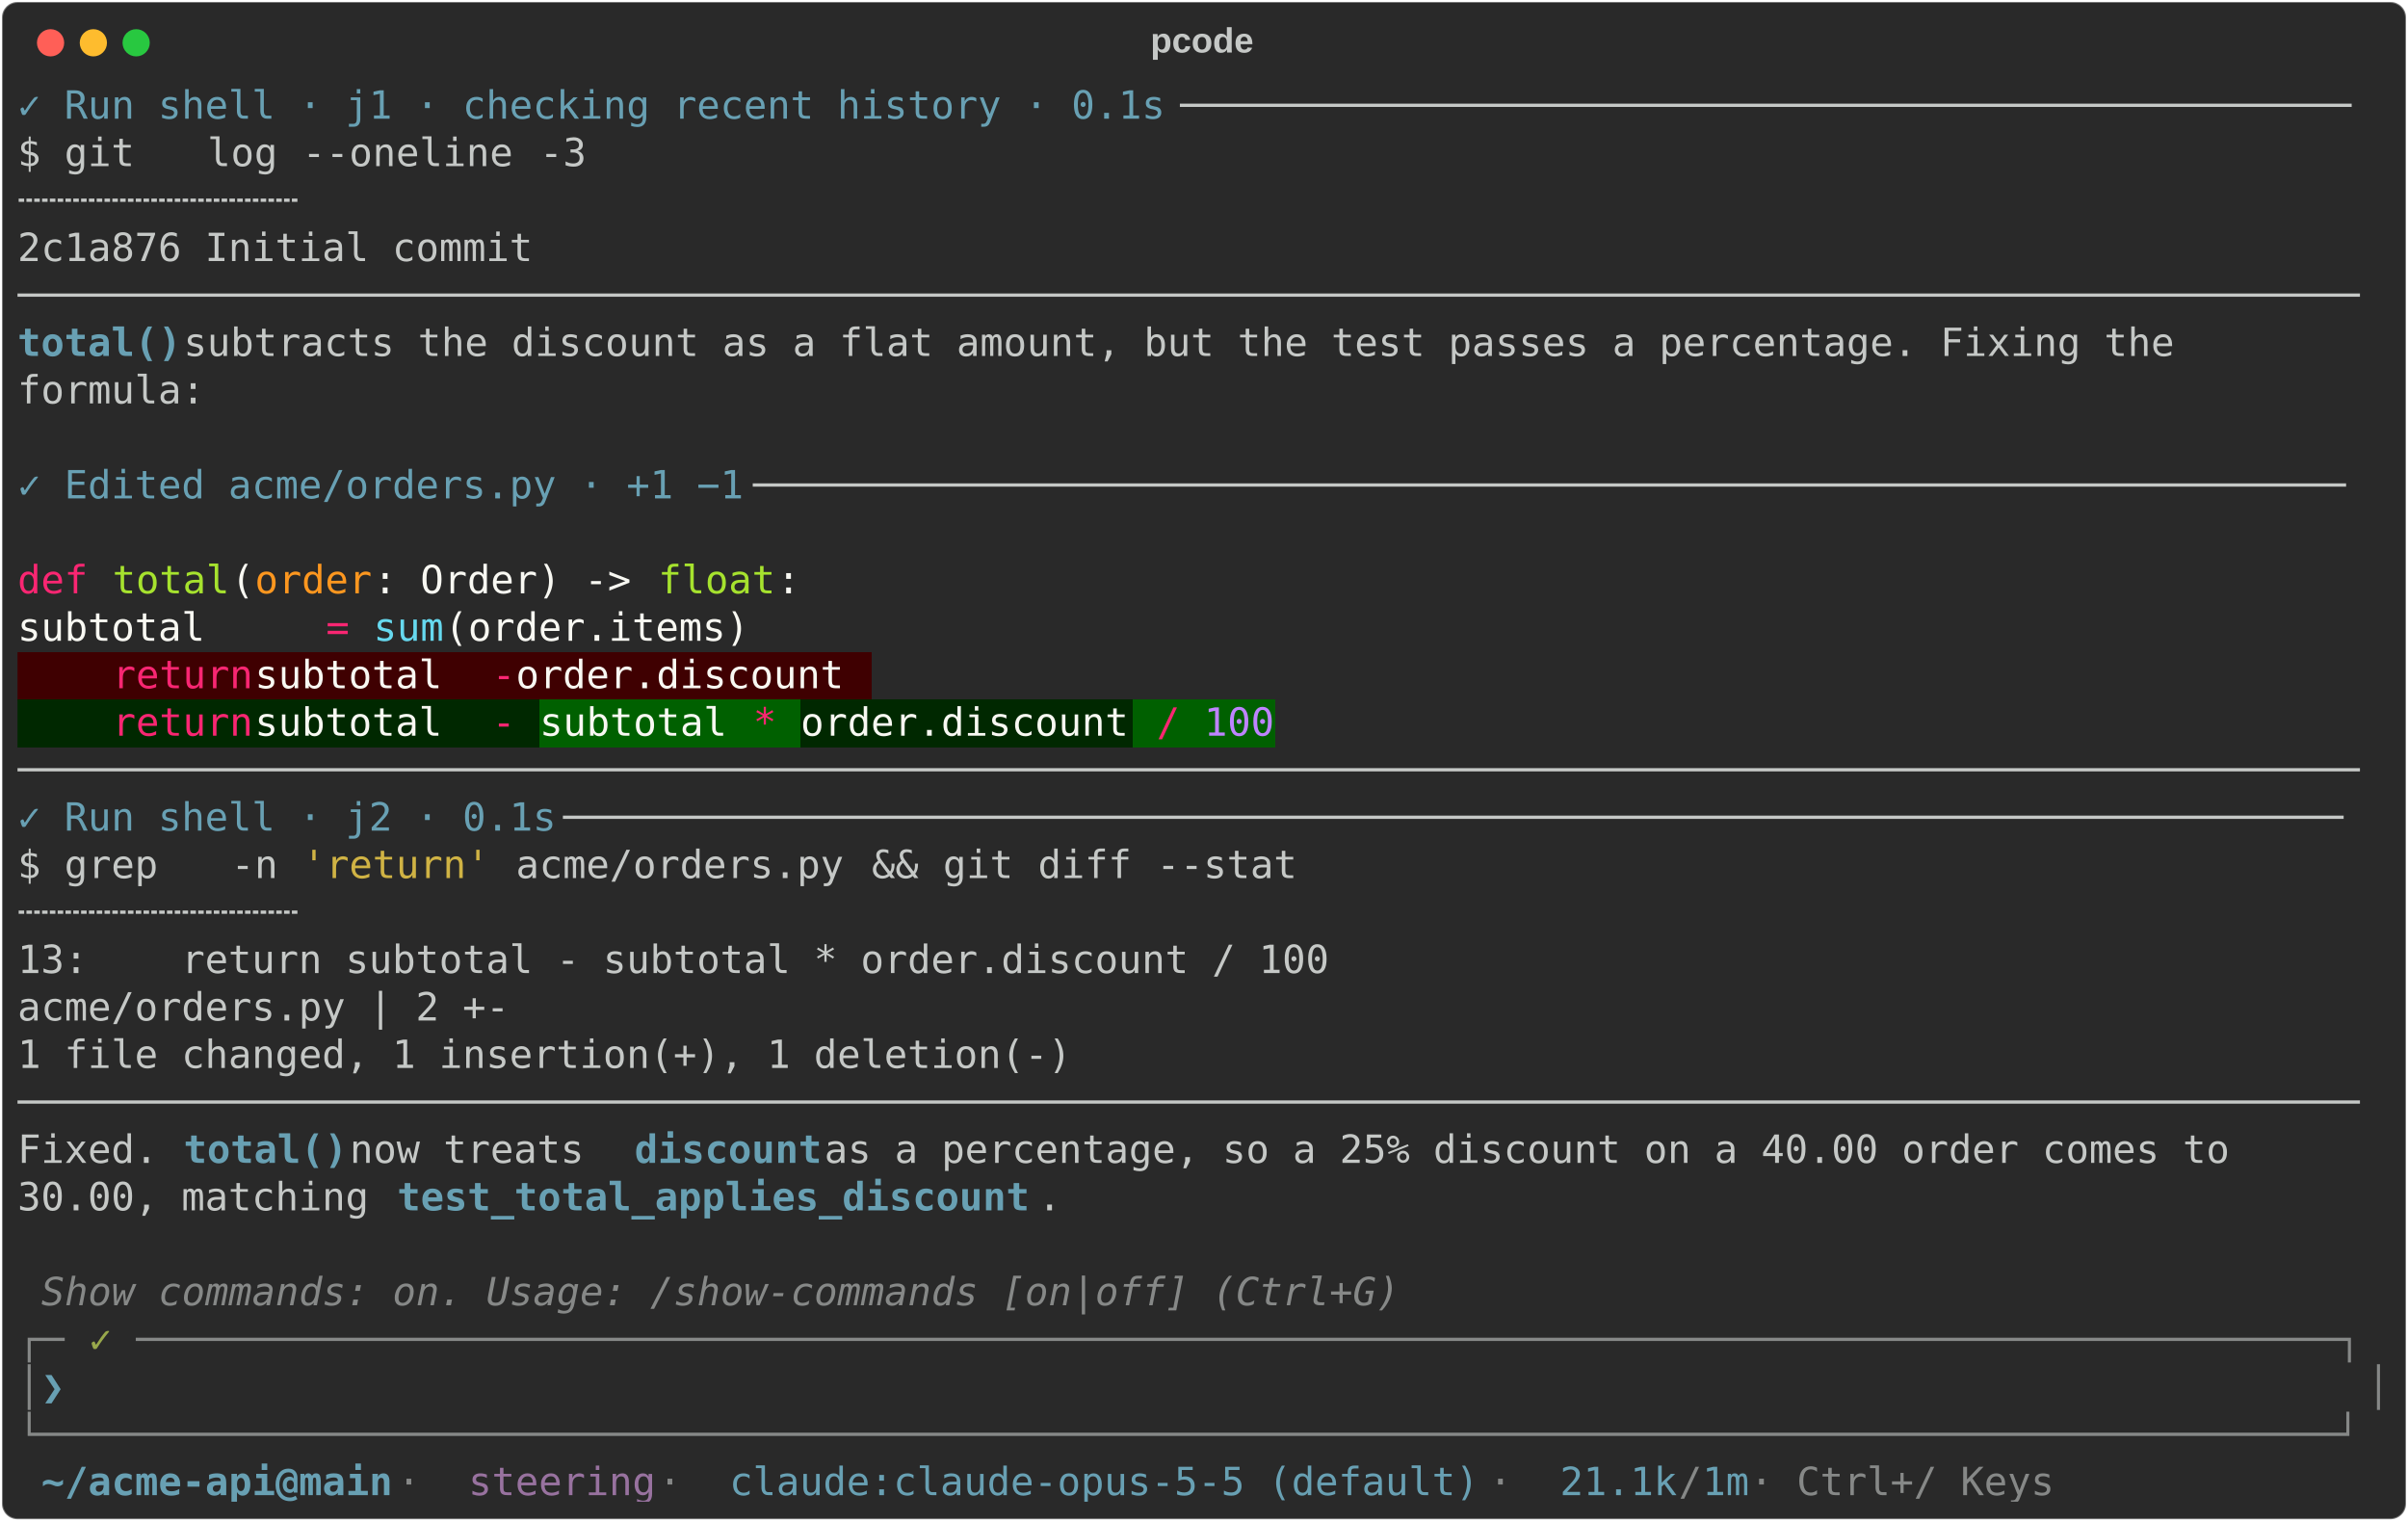
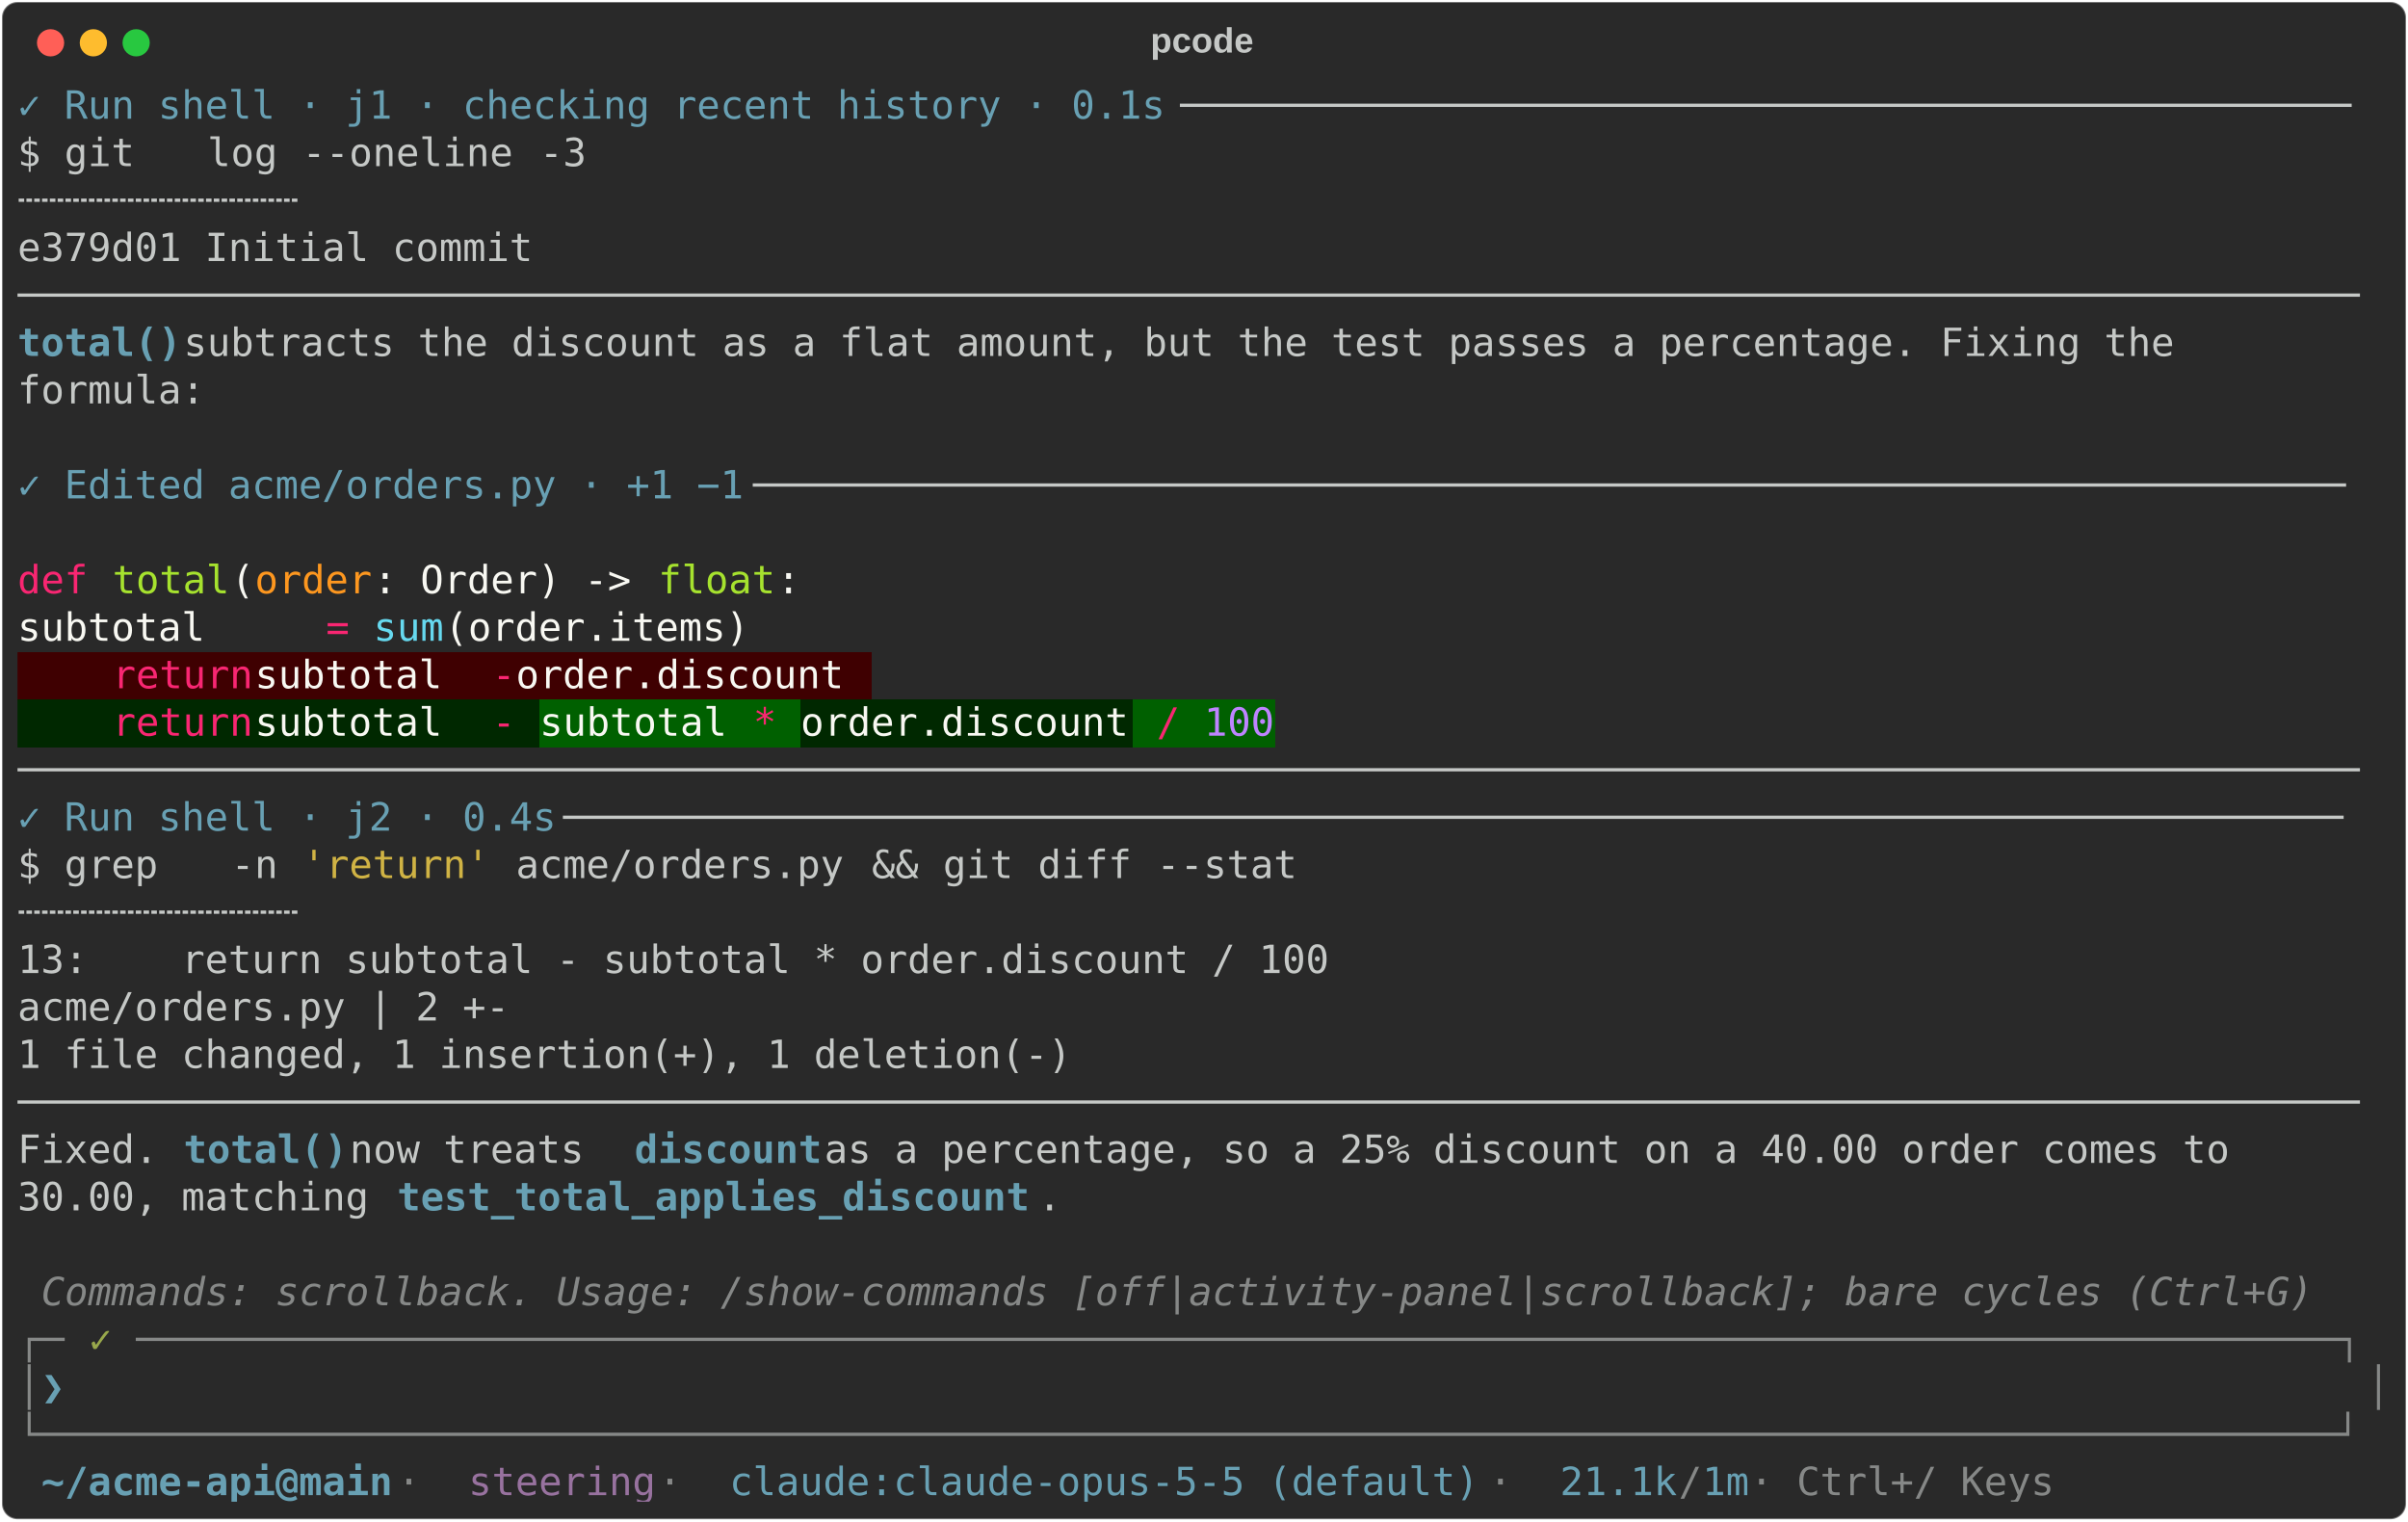
<svg xmlns="http://www.w3.org/2000/svg" class="rich-terminal" viewBox="0 0 1238 782.0">
  <style>

    @font-face {
        font-family: "Fira Code";
        src: local("FiraCode-Regular"),
                url("https://cdnjs.cloudflare.com/ajax/libs/firacode/6.2.0/woff2/FiraCode-Regular.woff2") format("woff2"),
                url("https://cdnjs.cloudflare.com/ajax/libs/firacode/6.2.0/woff/FiraCode-Regular.woff") format("woff");
        font-style: normal;
        font-weight: 400;
    }
    @font-face {
        font-family: "Fira Code";
        src: local("FiraCode-Bold"),
                url("https://cdnjs.cloudflare.com/ajax/libs/firacode/6.2.0/woff2/FiraCode-Bold.woff2") format("woff2"),
                url("https://cdnjs.cloudflare.com/ajax/libs/firacode/6.2.0/woff/FiraCode-Bold.woff") format("woff");
        font-style: bold;
        font-weight: 700;
    }

-     .terminal-1587062916-matrix {
+     .terminal-454211563-matrix {
        font-family: Fira Code, monospace;
        font-size: 20px;
        line-height: 24.4px;
        font-variant-east-asian: full-width;
    }

-     .terminal-1587062916-title {
+     .terminal-454211563-title {
        font-size: 18px;
        font-weight: bold;
        font-family: arial;
    }

-     .terminal-1587062916-r1 { fill: #68a0b3 }
- .terminal-1587062916-r2 { fill: #c5c8c6 }
- .terminal-1587062916-r3 { fill: #9a9b99 }
- .terminal-1587062916-r4 { fill: #68a0b3;font-weight: bold }
- .terminal-1587062916-r5 { fill: #f92672 }
- .terminal-1587062916-r6 { fill: #f8f8f2 }
- .terminal-1587062916-r7 { fill: #a6e22e }
- .terminal-1587062916-r8 { fill: #fd971f }
- .terminal-1587062916-r9 { fill: #66d9ef }
- .terminal-1587062916-r10 { fill: #be84ff }
- .terminal-1587062916-r11 { fill: #d0b344 }
- .terminal-1587062916-r12 { fill: #868887;font-style: italic; }
- .terminal-1587062916-r13 { fill: #868887 }
- .terminal-1587062916-r14 { fill: #98a84b }
- .terminal-1587062916-r15 { fill: #98729f }
+     .terminal-454211563-r1 { fill: #68a0b3 }
+ .terminal-454211563-r2 { fill: #c5c8c6 }
+ .terminal-454211563-r3 { fill: #9a9b99 }
+ .terminal-454211563-r4 { fill: #68a0b3;font-weight: bold }
+ .terminal-454211563-r5 { fill: #f92672 }
+ .terminal-454211563-r6 { fill: #f8f8f2 }
+ .terminal-454211563-r7 { fill: #a6e22e }
+ .terminal-454211563-r8 { fill: #fd971f }
+ .terminal-454211563-r9 { fill: #66d9ef }
+ .terminal-454211563-r10 { fill: #be84ff }
+ .terminal-454211563-r11 { fill: #d0b344 }
+ .terminal-454211563-r12 { fill: #868887;font-style: italic; }
+ .terminal-454211563-r13 { fill: #868887 }
+ .terminal-454211563-r14 { fill: #98a84b }
+ .terminal-454211563-r15 { fill: #98729f }
    </style>
  <defs>
-     <clipPath id="terminal-1587062916-clip-terminal">
+     <clipPath id="terminal-454211563-clip-terminal">
      <rect x="0" y="0" width="1219.0" height="731.0" />
    </clipPath>
-     <clipPath id="terminal-1587062916-line-0">
+     <clipPath id="terminal-454211563-line-0">
      <rect x="0" y="1.5" width="1220" height="24.65" />
    </clipPath>
-     <clipPath id="terminal-1587062916-line-1">
+     <clipPath id="terminal-454211563-line-1">
      <rect x="0" y="25.9" width="1220" height="24.65" />
    </clipPath>
-     <clipPath id="terminal-1587062916-line-2">
+     <clipPath id="terminal-454211563-line-2">
      <rect x="0" y="50.3" width="1220" height="24.65" />
    </clipPath>
-     <clipPath id="terminal-1587062916-line-3">
+     <clipPath id="terminal-454211563-line-3">
      <rect x="0" y="74.7" width="1220" height="24.65" />
    </clipPath>
-     <clipPath id="terminal-1587062916-line-4">
+     <clipPath id="terminal-454211563-line-4">
      <rect x="0" y="99.1" width="1220" height="24.65" />
    </clipPath>
-     <clipPath id="terminal-1587062916-line-5">
+     <clipPath id="terminal-454211563-line-5">
      <rect x="0" y="123.5" width="1220" height="24.65" />
    </clipPath>
-     <clipPath id="terminal-1587062916-line-6">
+     <clipPath id="terminal-454211563-line-6">
      <rect x="0" y="147.9" width="1220" height="24.65" />
    </clipPath>
-     <clipPath id="terminal-1587062916-line-7">
+     <clipPath id="terminal-454211563-line-7">
      <rect x="0" y="172.3" width="1220" height="24.65" />
    </clipPath>
-     <clipPath id="terminal-1587062916-line-8">
+     <clipPath id="terminal-454211563-line-8">
      <rect x="0" y="196.7" width="1220" height="24.65" />
    </clipPath>
-     <clipPath id="terminal-1587062916-line-9">
+     <clipPath id="terminal-454211563-line-9">
      <rect x="0" y="221.1" width="1220" height="24.65" />
    </clipPath>
-     <clipPath id="terminal-1587062916-line-10">
+     <clipPath id="terminal-454211563-line-10">
      <rect x="0" y="245.5" width="1220" height="24.65" />
    </clipPath>
-     <clipPath id="terminal-1587062916-line-11">
+     <clipPath id="terminal-454211563-line-11">
      <rect x="0" y="269.9" width="1220" height="24.65" />
    </clipPath>
-     <clipPath id="terminal-1587062916-line-12">
+     <clipPath id="terminal-454211563-line-12">
      <rect x="0" y="294.3" width="1220" height="24.65" />
    </clipPath>
-     <clipPath id="terminal-1587062916-line-13">
+     <clipPath id="terminal-454211563-line-13">
      <rect x="0" y="318.7" width="1220" height="24.65" />
    </clipPath>
-     <clipPath id="terminal-1587062916-line-14">
+     <clipPath id="terminal-454211563-line-14">
      <rect x="0" y="343.1" width="1220" height="24.65" />
    </clipPath>
-     <clipPath id="terminal-1587062916-line-15">
+     <clipPath id="terminal-454211563-line-15">
      <rect x="0" y="367.5" width="1220" height="24.65" />
    </clipPath>
-     <clipPath id="terminal-1587062916-line-16">
+     <clipPath id="terminal-454211563-line-16">
      <rect x="0" y="391.9" width="1220" height="24.65" />
    </clipPath>
-     <clipPath id="terminal-1587062916-line-17">
+     <clipPath id="terminal-454211563-line-17">
      <rect x="0" y="416.3" width="1220" height="24.65" />
    </clipPath>
-     <clipPath id="terminal-1587062916-line-18">
+     <clipPath id="terminal-454211563-line-18">
      <rect x="0" y="440.7" width="1220" height="24.65" />
    </clipPath>
-     <clipPath id="terminal-1587062916-line-19">
+     <clipPath id="terminal-454211563-line-19">
      <rect x="0" y="465.1" width="1220" height="24.65" />
    </clipPath>
-     <clipPath id="terminal-1587062916-line-20">
+     <clipPath id="terminal-454211563-line-20">
      <rect x="0" y="489.5" width="1220" height="24.65" />
    </clipPath>
-     <clipPath id="terminal-1587062916-line-21">
+     <clipPath id="terminal-454211563-line-21">
      <rect x="0" y="513.9" width="1220" height="24.65" />
    </clipPath>
-     <clipPath id="terminal-1587062916-line-22">
+     <clipPath id="terminal-454211563-line-22">
      <rect x="0" y="538.3" width="1220" height="24.65" />
    </clipPath>
-     <clipPath id="terminal-1587062916-line-23">
+     <clipPath id="terminal-454211563-line-23">
      <rect x="0" y="562.7" width="1220" height="24.65" />
    </clipPath>
-     <clipPath id="terminal-1587062916-line-24">
+     <clipPath id="terminal-454211563-line-24">
      <rect x="0" y="587.1" width="1220" height="24.65" />
    </clipPath>
-     <clipPath id="terminal-1587062916-line-25">
+     <clipPath id="terminal-454211563-line-25">
      <rect x="0" y="611.5" width="1220" height="24.65" />
    </clipPath>
-     <clipPath id="terminal-1587062916-line-26">
+     <clipPath id="terminal-454211563-line-26">
      <rect x="0" y="635.9" width="1220" height="24.65" />
    </clipPath>
-     <clipPath id="terminal-1587062916-line-27">
+     <clipPath id="terminal-454211563-line-27">
      <rect x="0" y="660.3" width="1220" height="24.65" />
    </clipPath>
-     <clipPath id="terminal-1587062916-line-28">
+     <clipPath id="terminal-454211563-line-28">
      <rect x="0" y="684.7" width="1220" height="24.65" />
    </clipPath>
  </defs>
  <rect fill="#292929" stroke="rgba(255,255,255,0.35)" stroke-width="1" x="1" y="1" width="1236" height="780" rx="8" />
-   <text class="terminal-1587062916-title" fill="#c5c8c6" text-anchor="middle" x="618" y="27">pcode</text>
+   <text class="terminal-454211563-title" fill="#c5c8c6" text-anchor="middle" x="618" y="27">pcode</text>
  <g transform="translate(26,22)">
    <circle cx="0" cy="0" r="7" fill="#ff5f57" />
    <circle cx="22" cy="0" r="7" fill="#febc2e" />
    <circle cx="44" cy="0" r="7" fill="#28c840" />
  </g>
-   <g transform="translate(9, 41)" clip-path="url(#terminal-1587062916-clip-terminal)">
+   <g transform="translate(9, 41)" clip-path="url(#terminal-454211563-clip-terminal)">
    <rect fill="#3f0001" x="0" y="294.3" width="48.8" height="24.65" shape-rendering="crispEdges" />
    <rect fill="#3f0001" x="48.8" y="294.3" width="73.2" height="24.65" shape-rendering="crispEdges" />
    <rect fill="#3f0001" x="122" y="294.3" width="122" height="24.65" shape-rendering="crispEdges" />
    <rect fill="#3f0001" x="244" y="294.3" width="12.2" height="24.65" shape-rendering="crispEdges" />
    <rect fill="#3f0001" x="256.2" y="294.3" width="183" height="24.65" shape-rendering="crispEdges" />
    <rect fill="#002800" x="0" y="318.7" width="48.8" height="24.65" shape-rendering="crispEdges" />
    <rect fill="#002800" x="48.8" y="318.7" width="73.2" height="24.65" shape-rendering="crispEdges" />
    <rect fill="#002800" x="122" y="318.7" width="122" height="24.65" shape-rendering="crispEdges" />
    <rect fill="#002800" x="244" y="318.7" width="12.2" height="24.65" shape-rendering="crispEdges" />
    <rect fill="#002800" x="256.2" y="318.7" width="12.2" height="24.65" shape-rendering="crispEdges" />
    <rect fill="#006000" x="268.4" y="318.7" width="109.8" height="24.65" shape-rendering="crispEdges" />
    <rect fill="#006000" x="378.2" y="318.7" width="12.2" height="24.65" shape-rendering="crispEdges" />
    <rect fill="#006000" x="390.4" y="318.7" width="12.2" height="24.65" shape-rendering="crispEdges" />
    <rect fill="#002800" x="402.6" y="318.7" width="170.8" height="24.65" shape-rendering="crispEdges" />
    <rect fill="#006000" x="573.4" y="318.7" width="12.2" height="24.65" shape-rendering="crispEdges" />
    <rect fill="#006000" x="585.6" y="318.7" width="12.2" height="24.65" shape-rendering="crispEdges" />
    <rect fill="#006000" x="597.8" y="318.7" width="12.2" height="24.65" shape-rendering="crispEdges" />
    <rect fill="#006000" x="610" y="318.7" width="36.6" height="24.65" shape-rendering="crispEdges" />
-     <g class="terminal-1587062916-matrix">
-       <text class="terminal-1587062916-r1" x="0" y="20" textLength="597.8" clip-path="url(#terminal-1587062916-line-0)">✓ Run shell · j1 · checking recent history · 0.1s</text>
-       <text class="terminal-1587062916-r2" x="597.8" y="20" textLength="622.2" clip-path="url(#terminal-1587062916-line-0)"> ──────────────────────────────────────────────────</text>
-       <text class="terminal-1587062916-r2" x="1220" y="20" textLength="12.2" clip-path="url(#terminal-1587062916-line-0)">
- </text>
-       <text class="terminal-1587062916-r2" x="0" y="44.4" textLength="85.4" clip-path="url(#terminal-1587062916-line-1)">  $ git</text>
-       <text class="terminal-1587062916-r2" x="97.6" y="44.4" textLength="36.6" clip-path="url(#terminal-1587062916-line-1)">log</text>
-       <text class="terminal-1587062916-r2" x="146.4" y="44.4" textLength="109.8" clip-path="url(#terminal-1587062916-line-1)">--oneline</text>
-       <text class="terminal-1587062916-r2" x="268.4" y="44.4" textLength="24.4" clip-path="url(#terminal-1587062916-line-1)">-3</text>
-       <text class="terminal-1587062916-r2" x="1220" y="44.4" textLength="12.2" clip-path="url(#terminal-1587062916-line-1)">
- </text>
-       <text class="terminal-1587062916-r2" x="0" y="68.8" textLength="170.8" clip-path="url(#terminal-1587062916-line-2)">  ┄┄┄┄┄┄┄┄┄┄┄┄</text>
-       <text class="terminal-1587062916-r2" x="1220" y="68.8" textLength="12.2" clip-path="url(#terminal-1587062916-line-2)">
- </text>
-       <text class="terminal-1587062916-r2" x="0" y="93.2" textLength="292.8" clip-path="url(#terminal-1587062916-line-3)">  2c1a876 Initial commit</text>
-       <text class="terminal-1587062916-r2" x="1220" y="93.2" textLength="12.2" clip-path="url(#terminal-1587062916-line-3)">
- </text>
-       <text class="terminal-1587062916-r2" x="0" y="117.6" textLength="1220" clip-path="url(#terminal-1587062916-line-4)">────────────────────────────────────────────────────────────────────────────────────────────────────</text>
-       <text class="terminal-1587062916-r2" x="1220" y="117.6" textLength="12.2" clip-path="url(#terminal-1587062916-line-4)">
- </text>
-       <text class="terminal-1587062916-r4" x="0" y="142" textLength="85.4" clip-path="url(#terminal-1587062916-line-5)">total()</text>
-       <text class="terminal-1587062916-r2" x="85.4" y="142" textLength="1049.2" clip-path="url(#terminal-1587062916-line-5)"> subtracts the discount as a flat amount, but the test passes a percentage. Fixing the</text>
-       <text class="terminal-1587062916-r2" x="1220" y="142" textLength="12.2" clip-path="url(#terminal-1587062916-line-5)">
- </text>
-       <text class="terminal-1587062916-r2" x="0" y="166.4" textLength="97.6" clip-path="url(#terminal-1587062916-line-6)">formula:</text>
-       <text class="terminal-1587062916-r2" x="1220" y="166.4" textLength="12.2" clip-path="url(#terminal-1587062916-line-6)">
- </text>
-       <text class="terminal-1587062916-r2" x="1220" y="190.8" textLength="12.2" clip-path="url(#terminal-1587062916-line-7)">
- </text>
-       <text class="terminal-1587062916-r1" x="0" y="215.2" textLength="378.2" clip-path="url(#terminal-1587062916-line-8)">✓ Edited acme/orders.py · +1 −1</text>
-       <text class="terminal-1587062916-r2" x="378.2" y="215.2" textLength="841.8" clip-path="url(#terminal-1587062916-line-8)"> ────────────────────────────────────────────────────────────────────</text>
-       <text class="terminal-1587062916-r2" x="1220" y="215.2" textLength="12.2" clip-path="url(#terminal-1587062916-line-8)">
- </text>
-       <text class="terminal-1587062916-r2" x="1220" y="239.6" textLength="12.2" clip-path="url(#terminal-1587062916-line-9)">
- </text>
-       <text class="terminal-1587062916-r5" x="0" y="264" textLength="36.6" clip-path="url(#terminal-1587062916-line-10)">def</text>
-       <text class="terminal-1587062916-r7" x="48.8" y="264" textLength="61" clip-path="url(#terminal-1587062916-line-10)">total</text>
-       <text class="terminal-1587062916-r6" x="109.8" y="264" textLength="12.2" clip-path="url(#terminal-1587062916-line-10)">(</text>
-       <text class="terminal-1587062916-r8" x="122" y="264" textLength="61" clip-path="url(#terminal-1587062916-line-10)">order</text>
-       <text class="terminal-1587062916-r6" x="183" y="264" textLength="146.4" clip-path="url(#terminal-1587062916-line-10)">: Order) -&gt; </text>
-       <text class="terminal-1587062916-r7" x="329.4" y="264" textLength="61" clip-path="url(#terminal-1587062916-line-10)">float</text>
-       <text class="terminal-1587062916-r6" x="390.4" y="264" textLength="12.2" clip-path="url(#terminal-1587062916-line-10)">:</text>
-       <text class="terminal-1587062916-r2" x="1220" y="264" textLength="12.2" clip-path="url(#terminal-1587062916-line-10)">
- </text>
-       <text class="terminal-1587062916-r6" x="0" y="288.4" textLength="158.6" clip-path="url(#terminal-1587062916-line-11)">    subtotal </text>
-       <text class="terminal-1587062916-r5" x="158.6" y="288.4" textLength="12.2" clip-path="url(#terminal-1587062916-line-11)">=</text>
-       <text class="terminal-1587062916-r9" x="183" y="288.4" textLength="36.6" clip-path="url(#terminal-1587062916-line-11)">sum</text>
-       <text class="terminal-1587062916-r6" x="219.6" y="288.4" textLength="158.6" clip-path="url(#terminal-1587062916-line-11)">(order.items)</text>
-       <text class="terminal-1587062916-r2" x="1220" y="288.4" textLength="12.2" clip-path="url(#terminal-1587062916-line-11)">
- </text>
-       <text class="terminal-1587062916-r5" x="48.8" y="312.8" textLength="73.2" clip-path="url(#terminal-1587062916-line-12)">return</text>
-       <text class="terminal-1587062916-r6" x="122" y="312.8" textLength="122" clip-path="url(#terminal-1587062916-line-12)"> subtotal </text>
-       <text class="terminal-1587062916-r5" x="244" y="312.8" textLength="12.2" clip-path="url(#terminal-1587062916-line-12)">-</text>
-       <text class="terminal-1587062916-r6" x="256.2" y="312.8" textLength="183" clip-path="url(#terminal-1587062916-line-12)"> order.discount</text>
-       <text class="terminal-1587062916-r2" x="1220" y="312.8" textLength="12.2" clip-path="url(#terminal-1587062916-line-12)">
- </text>
-       <text class="terminal-1587062916-r5" x="48.8" y="337.2" textLength="73.2" clip-path="url(#terminal-1587062916-line-13)">return</text>
-       <text class="terminal-1587062916-r6" x="122" y="337.2" textLength="122" clip-path="url(#terminal-1587062916-line-13)"> subtotal </text>
-       <text class="terminal-1587062916-r5" x="244" y="337.2" textLength="12.2" clip-path="url(#terminal-1587062916-line-13)">-</text>
-       <text class="terminal-1587062916-r6" x="268.4" y="337.2" textLength="109.8" clip-path="url(#terminal-1587062916-line-13)">subtotal </text>
-       <text class="terminal-1587062916-r5" x="378.2" y="337.2" textLength="12.2" clip-path="url(#terminal-1587062916-line-13)">*</text>
-       <text class="terminal-1587062916-r6" x="402.6" y="337.2" textLength="170.8" clip-path="url(#terminal-1587062916-line-13)">order.discount</text>
-       <text class="terminal-1587062916-r5" x="585.6" y="337.2" textLength="12.2" clip-path="url(#terminal-1587062916-line-13)">/</text>
-       <text class="terminal-1587062916-r10" x="610" y="337.2" textLength="36.6" clip-path="url(#terminal-1587062916-line-13)">100</text>
-       <text class="terminal-1587062916-r2" x="1220" y="337.2" textLength="12.2" clip-path="url(#terminal-1587062916-line-13)">
- </text>
-       <text class="terminal-1587062916-r2" x="0" y="361.6" textLength="1220" clip-path="url(#terminal-1587062916-line-14)">────────────────────────────────────────────────────────────────────────────────────────────────────</text>
-       <text class="terminal-1587062916-r2" x="1220" y="361.6" textLength="12.2" clip-path="url(#terminal-1587062916-line-14)">
- </text>
-       <text class="terminal-1587062916-r1" x="0" y="386" textLength="280.6" clip-path="url(#terminal-1587062916-line-15)">✓ Run shell · j2 · 0.1s</text>
-       <text class="terminal-1587062916-r2" x="280.6" y="386" textLength="939.4" clip-path="url(#terminal-1587062916-line-15)"> ────────────────────────────────────────────────────────────────────────────</text>
-       <text class="terminal-1587062916-r2" x="1220" y="386" textLength="12.2" clip-path="url(#terminal-1587062916-line-15)">
- </text>
-       <text class="terminal-1587062916-r2" x="0" y="410.4" textLength="97.6" clip-path="url(#terminal-1587062916-line-16)">  $ grep</text>
-       <text class="terminal-1587062916-r2" x="109.8" y="410.4" textLength="24.4" clip-path="url(#terminal-1587062916-line-16)">-n</text>
-       <text class="terminal-1587062916-r11" x="146.4" y="410.4" textLength="97.6" clip-path="url(#terminal-1587062916-line-16)">'return'</text>
-       <text class="terminal-1587062916-r2" x="256.2" y="410.4" textLength="170.8" clip-path="url(#terminal-1587062916-line-16)">acme/orders.py</text>
-       <text class="terminal-1587062916-r2" x="439.2" y="410.4" textLength="24.4" clip-path="url(#terminal-1587062916-line-16)">&amp;&amp;</text>
-       <text class="terminal-1587062916-r2" x="475.8" y="410.4" textLength="36.6" clip-path="url(#terminal-1587062916-line-16)">git</text>
-       <text class="terminal-1587062916-r2" x="524.6" y="410.4" textLength="48.8" clip-path="url(#terminal-1587062916-line-16)">diff</text>
-       <text class="terminal-1587062916-r2" x="585.6" y="410.4" textLength="73.2" clip-path="url(#terminal-1587062916-line-16)">--stat</text>
-       <text class="terminal-1587062916-r2" x="1220" y="410.4" textLength="12.2" clip-path="url(#terminal-1587062916-line-16)">
- </text>
-       <text class="terminal-1587062916-r2" x="0" y="434.8" textLength="170.8" clip-path="url(#terminal-1587062916-line-17)">  ┄┄┄┄┄┄┄┄┄┄┄┄</text>
-       <text class="terminal-1587062916-r2" x="1220" y="434.8" textLength="12.2" clip-path="url(#terminal-1587062916-line-17)">
- </text>
-       <text class="terminal-1587062916-r2" x="0" y="459.2" textLength="707.6" clip-path="url(#terminal-1587062916-line-18)">  13:    return subtotal - subtotal * order.discount / 100</text>
-       <text class="terminal-1587062916-r2" x="1220" y="459.2" textLength="12.2" clip-path="url(#terminal-1587062916-line-18)">
- </text>
-       <text class="terminal-1587062916-r2" x="0" y="483.6" textLength="292.8" clip-path="url(#terminal-1587062916-line-19)">   acme/orders.py | 2 +-</text>
-       <text class="terminal-1587062916-r2" x="1220" y="483.6" textLength="12.2" clip-path="url(#terminal-1587062916-line-19)">
- </text>
-       <text class="terminal-1587062916-r2" x="0" y="508" textLength="585.6" clip-path="url(#terminal-1587062916-line-20)">   1 file changed, 1 insertion(+), 1 deletion(-)</text>
-       <text class="terminal-1587062916-r2" x="1220" y="508" textLength="12.2" clip-path="url(#terminal-1587062916-line-20)">
- </text>
-       <text class="terminal-1587062916-r2" x="0" y="532.4" textLength="1220" clip-path="url(#terminal-1587062916-line-21)">────────────────────────────────────────────────────────────────────────────────────────────────────</text>
-       <text class="terminal-1587062916-r2" x="1220" y="532.4" textLength="12.2" clip-path="url(#terminal-1587062916-line-21)">
- </text>
-       <text class="terminal-1587062916-r2" x="0" y="556.8" textLength="85.4" clip-path="url(#terminal-1587062916-line-22)">Fixed. </text>
-       <text class="terminal-1587062916-r4" x="85.4" y="556.8" textLength="85.4" clip-path="url(#terminal-1587062916-line-22)">total()</text>
-       <text class="terminal-1587062916-r2" x="170.8" y="556.8" textLength="146.4" clip-path="url(#terminal-1587062916-line-22)"> now treats </text>
-       <text class="terminal-1587062916-r4" x="317.2" y="556.8" textLength="97.6" clip-path="url(#terminal-1587062916-line-22)">discount</text>
-       <text class="terminal-1587062916-r2" x="414.8" y="556.8" textLength="744.2" clip-path="url(#terminal-1587062916-line-22)"> as a percentage, so a 25% discount on a 40.00 order comes to</text>
-       <text class="terminal-1587062916-r2" x="1220" y="556.8" textLength="12.2" clip-path="url(#terminal-1587062916-line-22)">
- </text>
-       <text class="terminal-1587062916-r2" x="0" y="581.2" textLength="195.2" clip-path="url(#terminal-1587062916-line-23)">30.00, matching </text>
-       <text class="terminal-1587062916-r4" x="195.2" y="581.2" textLength="329.4" clip-path="url(#terminal-1587062916-line-23)">test_total_applies_discount</text>
-       <text class="terminal-1587062916-r2" x="524.6" y="581.2" textLength="12.2" clip-path="url(#terminal-1587062916-line-23)">.</text>
-       <text class="terminal-1587062916-r2" x="1220" y="581.2" textLength="12.2" clip-path="url(#terminal-1587062916-line-23)">
- </text>
-       <text class="terminal-1587062916-r2" x="1220" y="605.6" textLength="12.2" clip-path="url(#terminal-1587062916-line-24)">
- </text>
-       <text class="terminal-1587062916-r12" x="12.2" y="630" textLength="707.6" clip-path="url(#terminal-1587062916-line-25)">Show commands: on. Usage: /show-commands [on|off] (Ctrl+G)</text>
-       <text class="terminal-1587062916-r2" x="1220" y="630" textLength="12.2" clip-path="url(#terminal-1587062916-line-25)">
- </text>
-       <text class="terminal-1587062916-r13" x="0" y="654.4" textLength="24.4" clip-path="url(#terminal-1587062916-line-26)">┌─</text>
-       <text class="terminal-1587062916-r14" x="36.6" y="654.4" textLength="12.2" clip-path="url(#terminal-1587062916-line-26)">✓</text>
-       <text class="terminal-1587062916-r13" x="61" y="654.4" textLength="1159" clip-path="url(#terminal-1587062916-line-26)">──────────────────────────────────────────────────────────────────────────────────────────────┐</text>
-       <text class="terminal-1587062916-r2" x="1220" y="654.4" textLength="12.2" clip-path="url(#terminal-1587062916-line-26)">
- </text>
-       <text class="terminal-1587062916-r13" x="0" y="678.8" textLength="12.2" clip-path="url(#terminal-1587062916-line-27)">│</text>
-       <text class="terminal-1587062916-r4" x="12.2" y="678.8" textLength="24.4" clip-path="url(#terminal-1587062916-line-27)">❯ </text>
-       <text class="terminal-1587062916-r13" x="1207.8" y="678.8" textLength="12.2" clip-path="url(#terminal-1587062916-line-27)">│</text>
-       <text class="terminal-1587062916-r2" x="1220" y="678.8" textLength="12.2" clip-path="url(#terminal-1587062916-line-27)">
- </text>
-       <text class="terminal-1587062916-r13" x="0" y="703.2" textLength="1220" clip-path="url(#terminal-1587062916-line-28)">└──────────────────────────────────────────────────────────────────────────────────────────────────┘</text>
-       <text class="terminal-1587062916-r2" x="1220" y="703.2" textLength="12.2" clip-path="url(#terminal-1587062916-line-28)">
- </text>
-       <text class="terminal-1587062916-r4" x="12.2" y="727.6" textLength="183" clip-path="url(#terminal-1587062916-line-29)">~/acme-api@main</text>
-       <text class="terminal-1587062916-r13" x="195.2" y="727.6" textLength="36.6" clip-path="url(#terminal-1587062916-line-29)"> · </text>
-       <text class="terminal-1587062916-r15" x="231.8" y="727.6" textLength="97.6" clip-path="url(#terminal-1587062916-line-29)">steering</text>
-       <text class="terminal-1587062916-r13" x="329.4" y="727.6" textLength="36.6" clip-path="url(#terminal-1587062916-line-29)"> · </text>
-       <text class="terminal-1587062916-r1" x="366" y="727.6" textLength="390.4" clip-path="url(#terminal-1587062916-line-29)">claude:claude-opus-5-5 (default)</text>
-       <text class="terminal-1587062916-r13" x="756.4" y="727.6" textLength="36.6" clip-path="url(#terminal-1587062916-line-29)"> · </text>
-       <text class="terminal-1587062916-r1" x="793" y="727.6" textLength="61" clip-path="url(#terminal-1587062916-line-29)">21.1k</text>
-       <text class="terminal-1587062916-r13" x="854" y="727.6" textLength="12.2" clip-path="url(#terminal-1587062916-line-29)">/</text>
-       <text class="terminal-1587062916-r1" x="866.2" y="727.6" textLength="24.4" clip-path="url(#terminal-1587062916-line-29)">1m</text>
-       <text class="terminal-1587062916-r13" x="890.6" y="727.6" textLength="170.8" clip-path="url(#terminal-1587062916-line-29)"> · Ctrl+/ Keys</text>
-       <text class="terminal-1587062916-r2" x="1220" y="727.6" textLength="12.2" clip-path="url(#terminal-1587062916-line-29)">
+     <g class="terminal-454211563-matrix">
+       <text class="terminal-454211563-r1" x="0" y="20" textLength="597.8" clip-path="url(#terminal-454211563-line-0)">✓ Run shell · j1 · checking recent history · 0.1s</text>
+       <text class="terminal-454211563-r2" x="597.8" y="20" textLength="622.2" clip-path="url(#terminal-454211563-line-0)"> ──────────────────────────────────────────────────</text>
+       <text class="terminal-454211563-r2" x="1220" y="20" textLength="12.2" clip-path="url(#terminal-454211563-line-0)">
+ </text>
+       <text class="terminal-454211563-r2" x="0" y="44.4" textLength="85.4" clip-path="url(#terminal-454211563-line-1)">  $ git</text>
+       <text class="terminal-454211563-r2" x="97.6" y="44.4" textLength="36.6" clip-path="url(#terminal-454211563-line-1)">log</text>
+       <text class="terminal-454211563-r2" x="146.4" y="44.4" textLength="109.8" clip-path="url(#terminal-454211563-line-1)">--oneline</text>
+       <text class="terminal-454211563-r2" x="268.4" y="44.4" textLength="24.4" clip-path="url(#terminal-454211563-line-1)">-3</text>
+       <text class="terminal-454211563-r2" x="1220" y="44.4" textLength="12.2" clip-path="url(#terminal-454211563-line-1)">
+ </text>
+       <text class="terminal-454211563-r2" x="0" y="68.8" textLength="170.8" clip-path="url(#terminal-454211563-line-2)">  ┄┄┄┄┄┄┄┄┄┄┄┄</text>
+       <text class="terminal-454211563-r2" x="1220" y="68.8" textLength="12.2" clip-path="url(#terminal-454211563-line-2)">
+ </text>
+       <text class="terminal-454211563-r2" x="0" y="93.2" textLength="292.8" clip-path="url(#terminal-454211563-line-3)">  e379d01 Initial commit</text>
+       <text class="terminal-454211563-r2" x="1220" y="93.2" textLength="12.2" clip-path="url(#terminal-454211563-line-3)">
+ </text>
+       <text class="terminal-454211563-r2" x="0" y="117.6" textLength="1220" clip-path="url(#terminal-454211563-line-4)">────────────────────────────────────────────────────────────────────────────────────────────────────</text>
+       <text class="terminal-454211563-r2" x="1220" y="117.6" textLength="12.2" clip-path="url(#terminal-454211563-line-4)">
+ </text>
+       <text class="terminal-454211563-r4" x="0" y="142" textLength="85.4" clip-path="url(#terminal-454211563-line-5)">total()</text>
+       <text class="terminal-454211563-r2" x="85.4" y="142" textLength="1049.2" clip-path="url(#terminal-454211563-line-5)"> subtracts the discount as a flat amount, but the test passes a percentage. Fixing the</text>
+       <text class="terminal-454211563-r2" x="1220" y="142" textLength="12.2" clip-path="url(#terminal-454211563-line-5)">
+ </text>
+       <text class="terminal-454211563-r2" x="0" y="166.4" textLength="97.6" clip-path="url(#terminal-454211563-line-6)">formula:</text>
+       <text class="terminal-454211563-r2" x="1220" y="166.4" textLength="12.2" clip-path="url(#terminal-454211563-line-6)">
+ </text>
+       <text class="terminal-454211563-r2" x="1220" y="190.8" textLength="12.2" clip-path="url(#terminal-454211563-line-7)">
+ </text>
+       <text class="terminal-454211563-r1" x="0" y="215.2" textLength="378.2" clip-path="url(#terminal-454211563-line-8)">✓ Edited acme/orders.py · +1 −1</text>
+       <text class="terminal-454211563-r2" x="378.2" y="215.2" textLength="841.8" clip-path="url(#terminal-454211563-line-8)"> ────────────────────────────────────────────────────────────────────</text>
+       <text class="terminal-454211563-r2" x="1220" y="215.2" textLength="12.2" clip-path="url(#terminal-454211563-line-8)">
+ </text>
+       <text class="terminal-454211563-r2" x="1220" y="239.6" textLength="12.2" clip-path="url(#terminal-454211563-line-9)">
+ </text>
+       <text class="terminal-454211563-r5" x="0" y="264" textLength="36.6" clip-path="url(#terminal-454211563-line-10)">def</text>
+       <text class="terminal-454211563-r7" x="48.8" y="264" textLength="61" clip-path="url(#terminal-454211563-line-10)">total</text>
+       <text class="terminal-454211563-r6" x="109.8" y="264" textLength="12.2" clip-path="url(#terminal-454211563-line-10)">(</text>
+       <text class="terminal-454211563-r8" x="122" y="264" textLength="61" clip-path="url(#terminal-454211563-line-10)">order</text>
+       <text class="terminal-454211563-r6" x="183" y="264" textLength="146.4" clip-path="url(#terminal-454211563-line-10)">: Order) -&gt; </text>
+       <text class="terminal-454211563-r7" x="329.4" y="264" textLength="61" clip-path="url(#terminal-454211563-line-10)">float</text>
+       <text class="terminal-454211563-r6" x="390.4" y="264" textLength="12.2" clip-path="url(#terminal-454211563-line-10)">:</text>
+       <text class="terminal-454211563-r2" x="1220" y="264" textLength="12.2" clip-path="url(#terminal-454211563-line-10)">
+ </text>
+       <text class="terminal-454211563-r6" x="0" y="288.4" textLength="158.6" clip-path="url(#terminal-454211563-line-11)">    subtotal </text>
+       <text class="terminal-454211563-r5" x="158.6" y="288.4" textLength="12.2" clip-path="url(#terminal-454211563-line-11)">=</text>
+       <text class="terminal-454211563-r9" x="183" y="288.4" textLength="36.6" clip-path="url(#terminal-454211563-line-11)">sum</text>
+       <text class="terminal-454211563-r6" x="219.6" y="288.4" textLength="158.6" clip-path="url(#terminal-454211563-line-11)">(order.items)</text>
+       <text class="terminal-454211563-r2" x="1220" y="288.4" textLength="12.2" clip-path="url(#terminal-454211563-line-11)">
+ </text>
+       <text class="terminal-454211563-r5" x="48.8" y="312.8" textLength="73.2" clip-path="url(#terminal-454211563-line-12)">return</text>
+       <text class="terminal-454211563-r6" x="122" y="312.8" textLength="122" clip-path="url(#terminal-454211563-line-12)"> subtotal </text>
+       <text class="terminal-454211563-r5" x="244" y="312.8" textLength="12.2" clip-path="url(#terminal-454211563-line-12)">-</text>
+       <text class="terminal-454211563-r6" x="256.2" y="312.8" textLength="183" clip-path="url(#terminal-454211563-line-12)"> order.discount</text>
+       <text class="terminal-454211563-r2" x="1220" y="312.8" textLength="12.2" clip-path="url(#terminal-454211563-line-12)">
+ </text>
+       <text class="terminal-454211563-r5" x="48.8" y="337.2" textLength="73.2" clip-path="url(#terminal-454211563-line-13)">return</text>
+       <text class="terminal-454211563-r6" x="122" y="337.2" textLength="122" clip-path="url(#terminal-454211563-line-13)"> subtotal </text>
+       <text class="terminal-454211563-r5" x="244" y="337.2" textLength="12.2" clip-path="url(#terminal-454211563-line-13)">-</text>
+       <text class="terminal-454211563-r6" x="268.4" y="337.2" textLength="109.8" clip-path="url(#terminal-454211563-line-13)">subtotal </text>
+       <text class="terminal-454211563-r5" x="378.2" y="337.2" textLength="12.2" clip-path="url(#terminal-454211563-line-13)">*</text>
+       <text class="terminal-454211563-r6" x="402.6" y="337.2" textLength="170.8" clip-path="url(#terminal-454211563-line-13)">order.discount</text>
+       <text class="terminal-454211563-r5" x="585.6" y="337.2" textLength="12.2" clip-path="url(#terminal-454211563-line-13)">/</text>
+       <text class="terminal-454211563-r10" x="610" y="337.2" textLength="36.6" clip-path="url(#terminal-454211563-line-13)">100</text>
+       <text class="terminal-454211563-r2" x="1220" y="337.2" textLength="12.2" clip-path="url(#terminal-454211563-line-13)">
+ </text>
+       <text class="terminal-454211563-r2" x="0" y="361.6" textLength="1220" clip-path="url(#terminal-454211563-line-14)">────────────────────────────────────────────────────────────────────────────────────────────────────</text>
+       <text class="terminal-454211563-r2" x="1220" y="361.6" textLength="12.2" clip-path="url(#terminal-454211563-line-14)">
+ </text>
+       <text class="terminal-454211563-r1" x="0" y="386" textLength="280.6" clip-path="url(#terminal-454211563-line-15)">✓ Run shell · j2 · 0.4s</text>
+       <text class="terminal-454211563-r2" x="280.6" y="386" textLength="939.4" clip-path="url(#terminal-454211563-line-15)"> ────────────────────────────────────────────────────────────────────────────</text>
+       <text class="terminal-454211563-r2" x="1220" y="386" textLength="12.2" clip-path="url(#terminal-454211563-line-15)">
+ </text>
+       <text class="terminal-454211563-r2" x="0" y="410.4" textLength="97.6" clip-path="url(#terminal-454211563-line-16)">  $ grep</text>
+       <text class="terminal-454211563-r2" x="109.8" y="410.4" textLength="24.4" clip-path="url(#terminal-454211563-line-16)">-n</text>
+       <text class="terminal-454211563-r11" x="146.4" y="410.4" textLength="97.6" clip-path="url(#terminal-454211563-line-16)">'return'</text>
+       <text class="terminal-454211563-r2" x="256.2" y="410.4" textLength="170.8" clip-path="url(#terminal-454211563-line-16)">acme/orders.py</text>
+       <text class="terminal-454211563-r2" x="439.2" y="410.4" textLength="24.4" clip-path="url(#terminal-454211563-line-16)">&amp;&amp;</text>
+       <text class="terminal-454211563-r2" x="475.8" y="410.4" textLength="36.6" clip-path="url(#terminal-454211563-line-16)">git</text>
+       <text class="terminal-454211563-r2" x="524.6" y="410.4" textLength="48.8" clip-path="url(#terminal-454211563-line-16)">diff</text>
+       <text class="terminal-454211563-r2" x="585.6" y="410.4" textLength="73.2" clip-path="url(#terminal-454211563-line-16)">--stat</text>
+       <text class="terminal-454211563-r2" x="1220" y="410.4" textLength="12.2" clip-path="url(#terminal-454211563-line-16)">
+ </text>
+       <text class="terminal-454211563-r2" x="0" y="434.8" textLength="170.8" clip-path="url(#terminal-454211563-line-17)">  ┄┄┄┄┄┄┄┄┄┄┄┄</text>
+       <text class="terminal-454211563-r2" x="1220" y="434.8" textLength="12.2" clip-path="url(#terminal-454211563-line-17)">
+ </text>
+       <text class="terminal-454211563-r2" x="0" y="459.2" textLength="707.6" clip-path="url(#terminal-454211563-line-18)">  13:    return subtotal - subtotal * order.discount / 100</text>
+       <text class="terminal-454211563-r2" x="1220" y="459.2" textLength="12.2" clip-path="url(#terminal-454211563-line-18)">
+ </text>
+       <text class="terminal-454211563-r2" x="0" y="483.6" textLength="292.8" clip-path="url(#terminal-454211563-line-19)">   acme/orders.py | 2 +-</text>
+       <text class="terminal-454211563-r2" x="1220" y="483.6" textLength="12.2" clip-path="url(#terminal-454211563-line-19)">
+ </text>
+       <text class="terminal-454211563-r2" x="0" y="508" textLength="585.6" clip-path="url(#terminal-454211563-line-20)">   1 file changed, 1 insertion(+), 1 deletion(-)</text>
+       <text class="terminal-454211563-r2" x="1220" y="508" textLength="12.2" clip-path="url(#terminal-454211563-line-20)">
+ </text>
+       <text class="terminal-454211563-r2" x="0" y="532.4" textLength="1220" clip-path="url(#terminal-454211563-line-21)">────────────────────────────────────────────────────────────────────────────────────────────────────</text>
+       <text class="terminal-454211563-r2" x="1220" y="532.4" textLength="12.2" clip-path="url(#terminal-454211563-line-21)">
+ </text>
+       <text class="terminal-454211563-r2" x="0" y="556.8" textLength="85.4" clip-path="url(#terminal-454211563-line-22)">Fixed. </text>
+       <text class="terminal-454211563-r4" x="85.4" y="556.8" textLength="85.4" clip-path="url(#terminal-454211563-line-22)">total()</text>
+       <text class="terminal-454211563-r2" x="170.8" y="556.8" textLength="146.4" clip-path="url(#terminal-454211563-line-22)"> now treats </text>
+       <text class="terminal-454211563-r4" x="317.2" y="556.8" textLength="97.6" clip-path="url(#terminal-454211563-line-22)">discount</text>
+       <text class="terminal-454211563-r2" x="414.8" y="556.8" textLength="744.2" clip-path="url(#terminal-454211563-line-22)"> as a percentage, so a 25% discount on a 40.00 order comes to</text>
+       <text class="terminal-454211563-r2" x="1220" y="556.8" textLength="12.2" clip-path="url(#terminal-454211563-line-22)">
+ </text>
+       <text class="terminal-454211563-r2" x="0" y="581.2" textLength="195.2" clip-path="url(#terminal-454211563-line-23)">30.00, matching </text>
+       <text class="terminal-454211563-r4" x="195.2" y="581.2" textLength="329.4" clip-path="url(#terminal-454211563-line-23)">test_total_applies_discount</text>
+       <text class="terminal-454211563-r2" x="524.6" y="581.2" textLength="12.2" clip-path="url(#terminal-454211563-line-23)">.</text>
+       <text class="terminal-454211563-r2" x="1220" y="581.2" textLength="12.2" clip-path="url(#terminal-454211563-line-23)">
+ </text>
+       <text class="terminal-454211563-r2" x="1220" y="605.6" textLength="12.2" clip-path="url(#terminal-454211563-line-24)">
+ </text>
+       <text class="terminal-454211563-r12" x="12.2" y="630" textLength="1183.4" clip-path="url(#terminal-454211563-line-25)">Commands: scrollback. Usage: /show-commands [off|activity-panel|scrollback]; bare cycles (Ctrl+G)</text>
+       <text class="terminal-454211563-r2" x="1220" y="630" textLength="12.2" clip-path="url(#terminal-454211563-line-25)">
+ </text>
+       <text class="terminal-454211563-r13" x="0" y="654.4" textLength="24.4" clip-path="url(#terminal-454211563-line-26)">┌─</text>
+       <text class="terminal-454211563-r14" x="36.6" y="654.4" textLength="12.2" clip-path="url(#terminal-454211563-line-26)">✓</text>
+       <text class="terminal-454211563-r13" x="61" y="654.4" textLength="1159" clip-path="url(#terminal-454211563-line-26)">──────────────────────────────────────────────────────────────────────────────────────────────┐</text>
+       <text class="terminal-454211563-r2" x="1220" y="654.4" textLength="12.2" clip-path="url(#terminal-454211563-line-26)">
+ </text>
+       <text class="terminal-454211563-r13" x="0" y="678.8" textLength="12.2" clip-path="url(#terminal-454211563-line-27)">│</text>
+       <text class="terminal-454211563-r4" x="12.2" y="678.8" textLength="24.4" clip-path="url(#terminal-454211563-line-27)">❯ </text>
+       <text class="terminal-454211563-r13" x="1207.8" y="678.8" textLength="12.2" clip-path="url(#terminal-454211563-line-27)">│</text>
+       <text class="terminal-454211563-r2" x="1220" y="678.8" textLength="12.2" clip-path="url(#terminal-454211563-line-27)">
+ </text>
+       <text class="terminal-454211563-r13" x="0" y="703.2" textLength="1220" clip-path="url(#terminal-454211563-line-28)">└──────────────────────────────────────────────────────────────────────────────────────────────────┘</text>
+       <text class="terminal-454211563-r2" x="1220" y="703.2" textLength="12.2" clip-path="url(#terminal-454211563-line-28)">
+ </text>
+       <text class="terminal-454211563-r4" x="12.2" y="727.6" textLength="183" clip-path="url(#terminal-454211563-line-29)">~/acme-api@main</text>
+       <text class="terminal-454211563-r13" x="195.2" y="727.6" textLength="36.6" clip-path="url(#terminal-454211563-line-29)"> · </text>
+       <text class="terminal-454211563-r15" x="231.8" y="727.6" textLength="97.6" clip-path="url(#terminal-454211563-line-29)">steering</text>
+       <text class="terminal-454211563-r13" x="329.4" y="727.6" textLength="36.6" clip-path="url(#terminal-454211563-line-29)"> · </text>
+       <text class="terminal-454211563-r1" x="366" y="727.6" textLength="390.4" clip-path="url(#terminal-454211563-line-29)">claude:claude-opus-5-5 (default)</text>
+       <text class="terminal-454211563-r13" x="756.4" y="727.6" textLength="36.6" clip-path="url(#terminal-454211563-line-29)"> · </text>
+       <text class="terminal-454211563-r1" x="793" y="727.6" textLength="61" clip-path="url(#terminal-454211563-line-29)">21.1k</text>
+       <text class="terminal-454211563-r13" x="854" y="727.6" textLength="12.2" clip-path="url(#terminal-454211563-line-29)">/</text>
+       <text class="terminal-454211563-r1" x="866.2" y="727.6" textLength="24.4" clip-path="url(#terminal-454211563-line-29)">1m</text>
+       <text class="terminal-454211563-r13" x="890.6" y="727.6" textLength="170.8" clip-path="url(#terminal-454211563-line-29)"> · Ctrl+/ Keys</text>
+       <text class="terminal-454211563-r2" x="1220" y="727.6" textLength="12.2" clip-path="url(#terminal-454211563-line-29)">
</text>
    </g>
  </g>
</svg>
